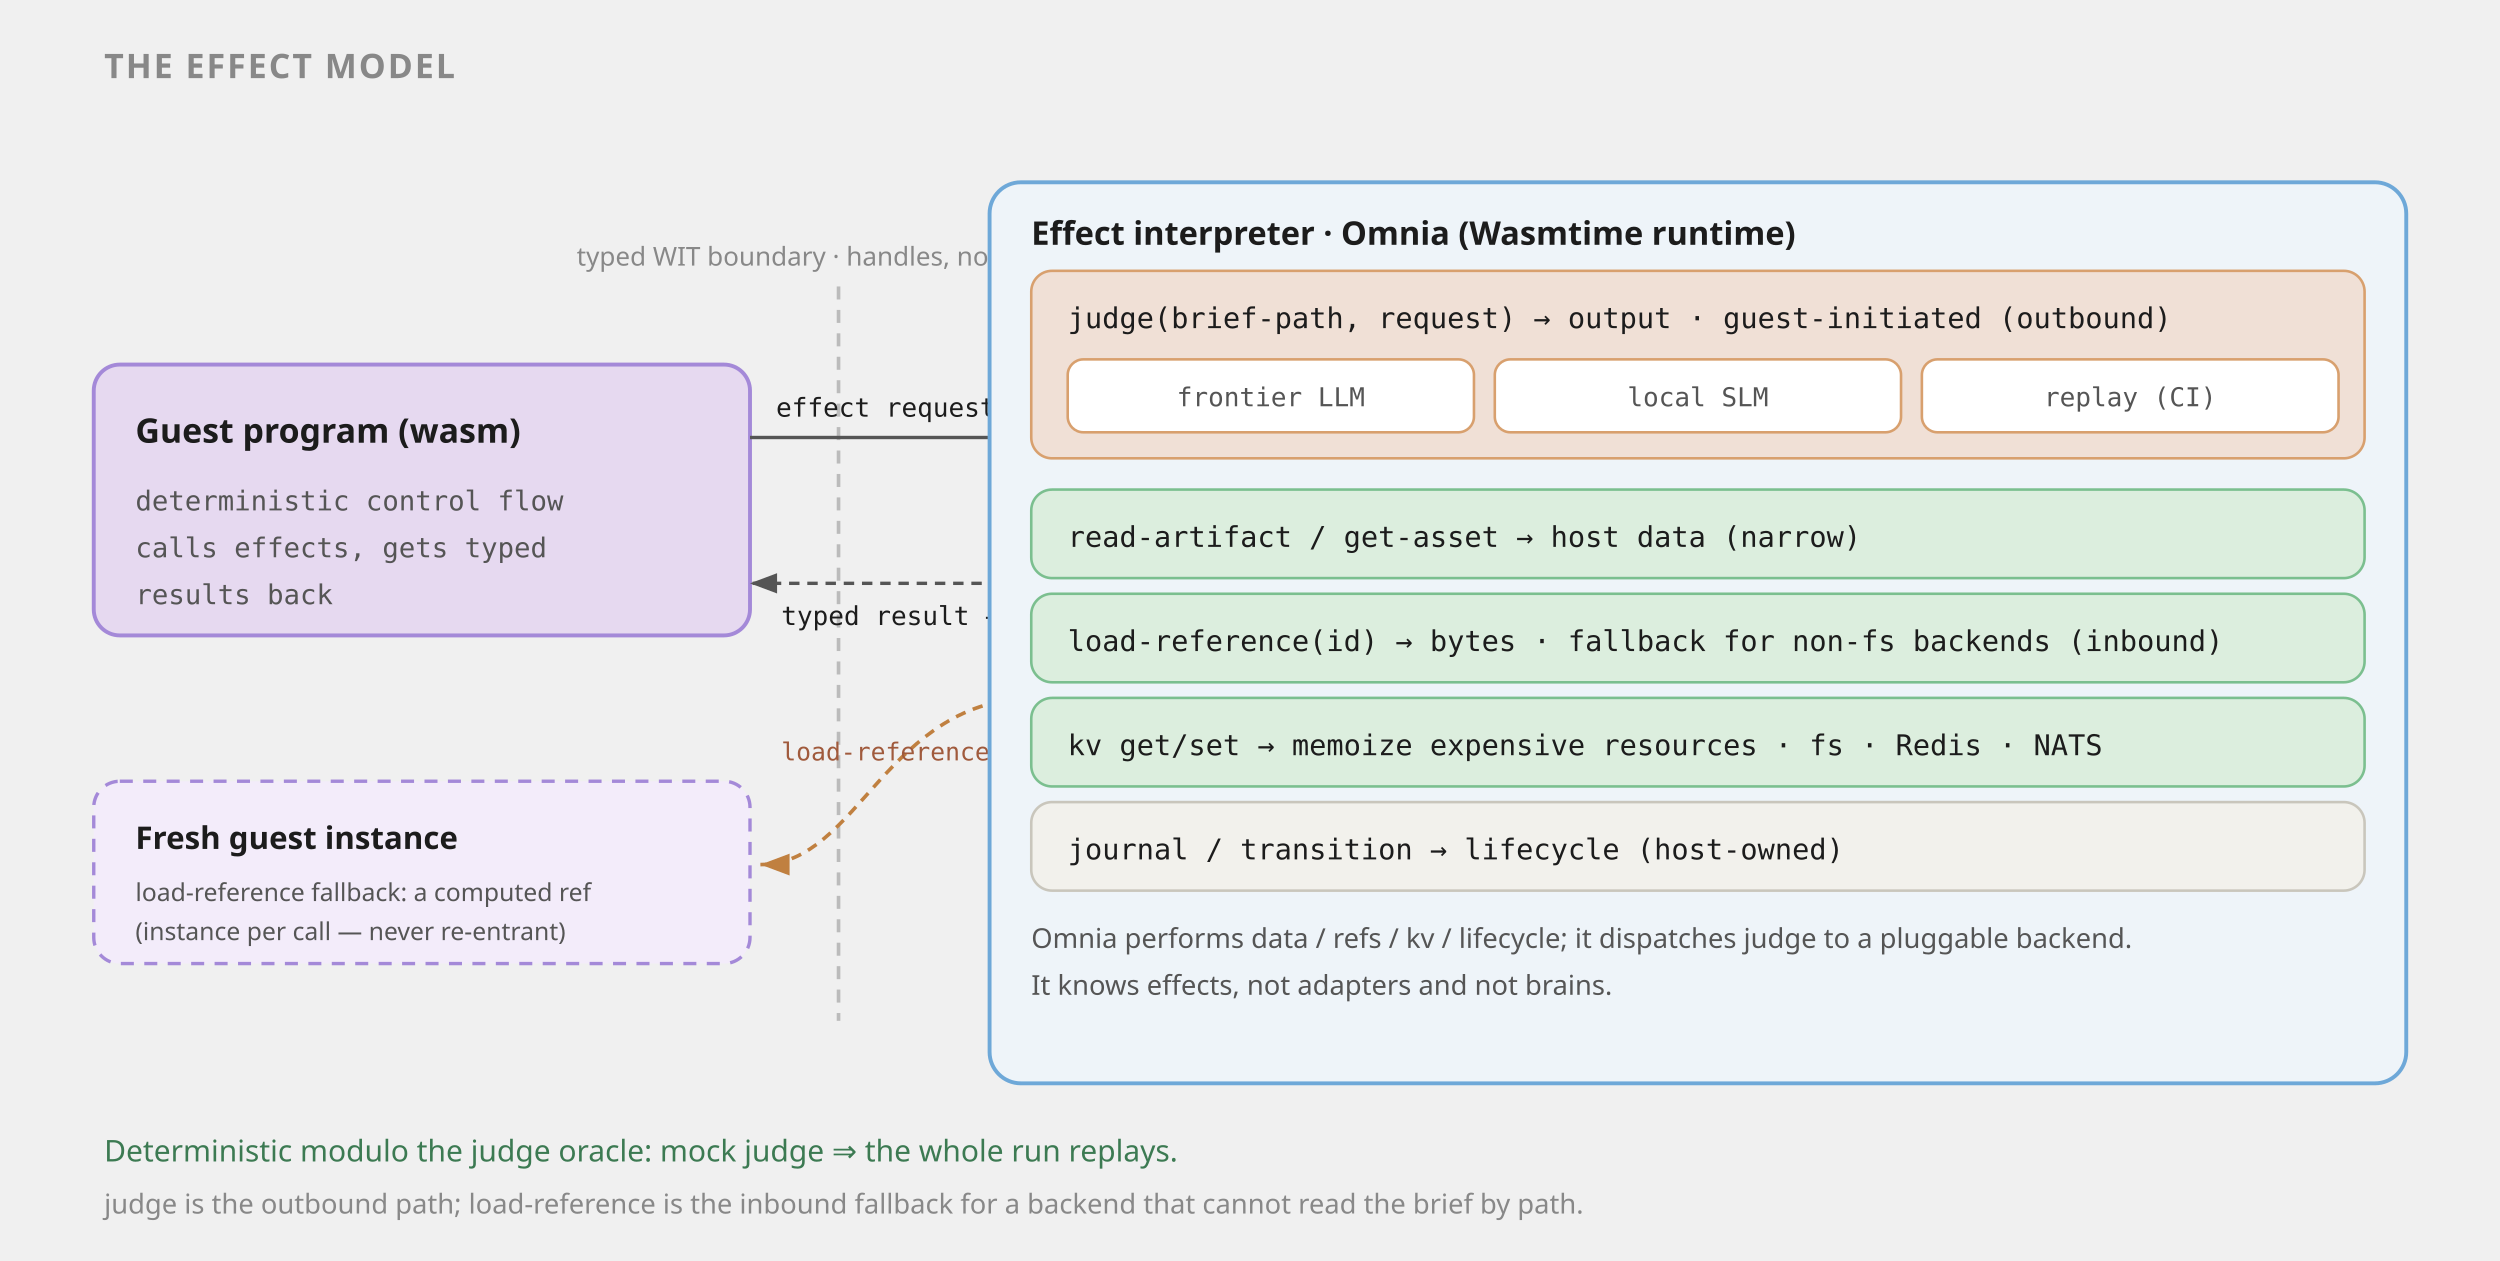
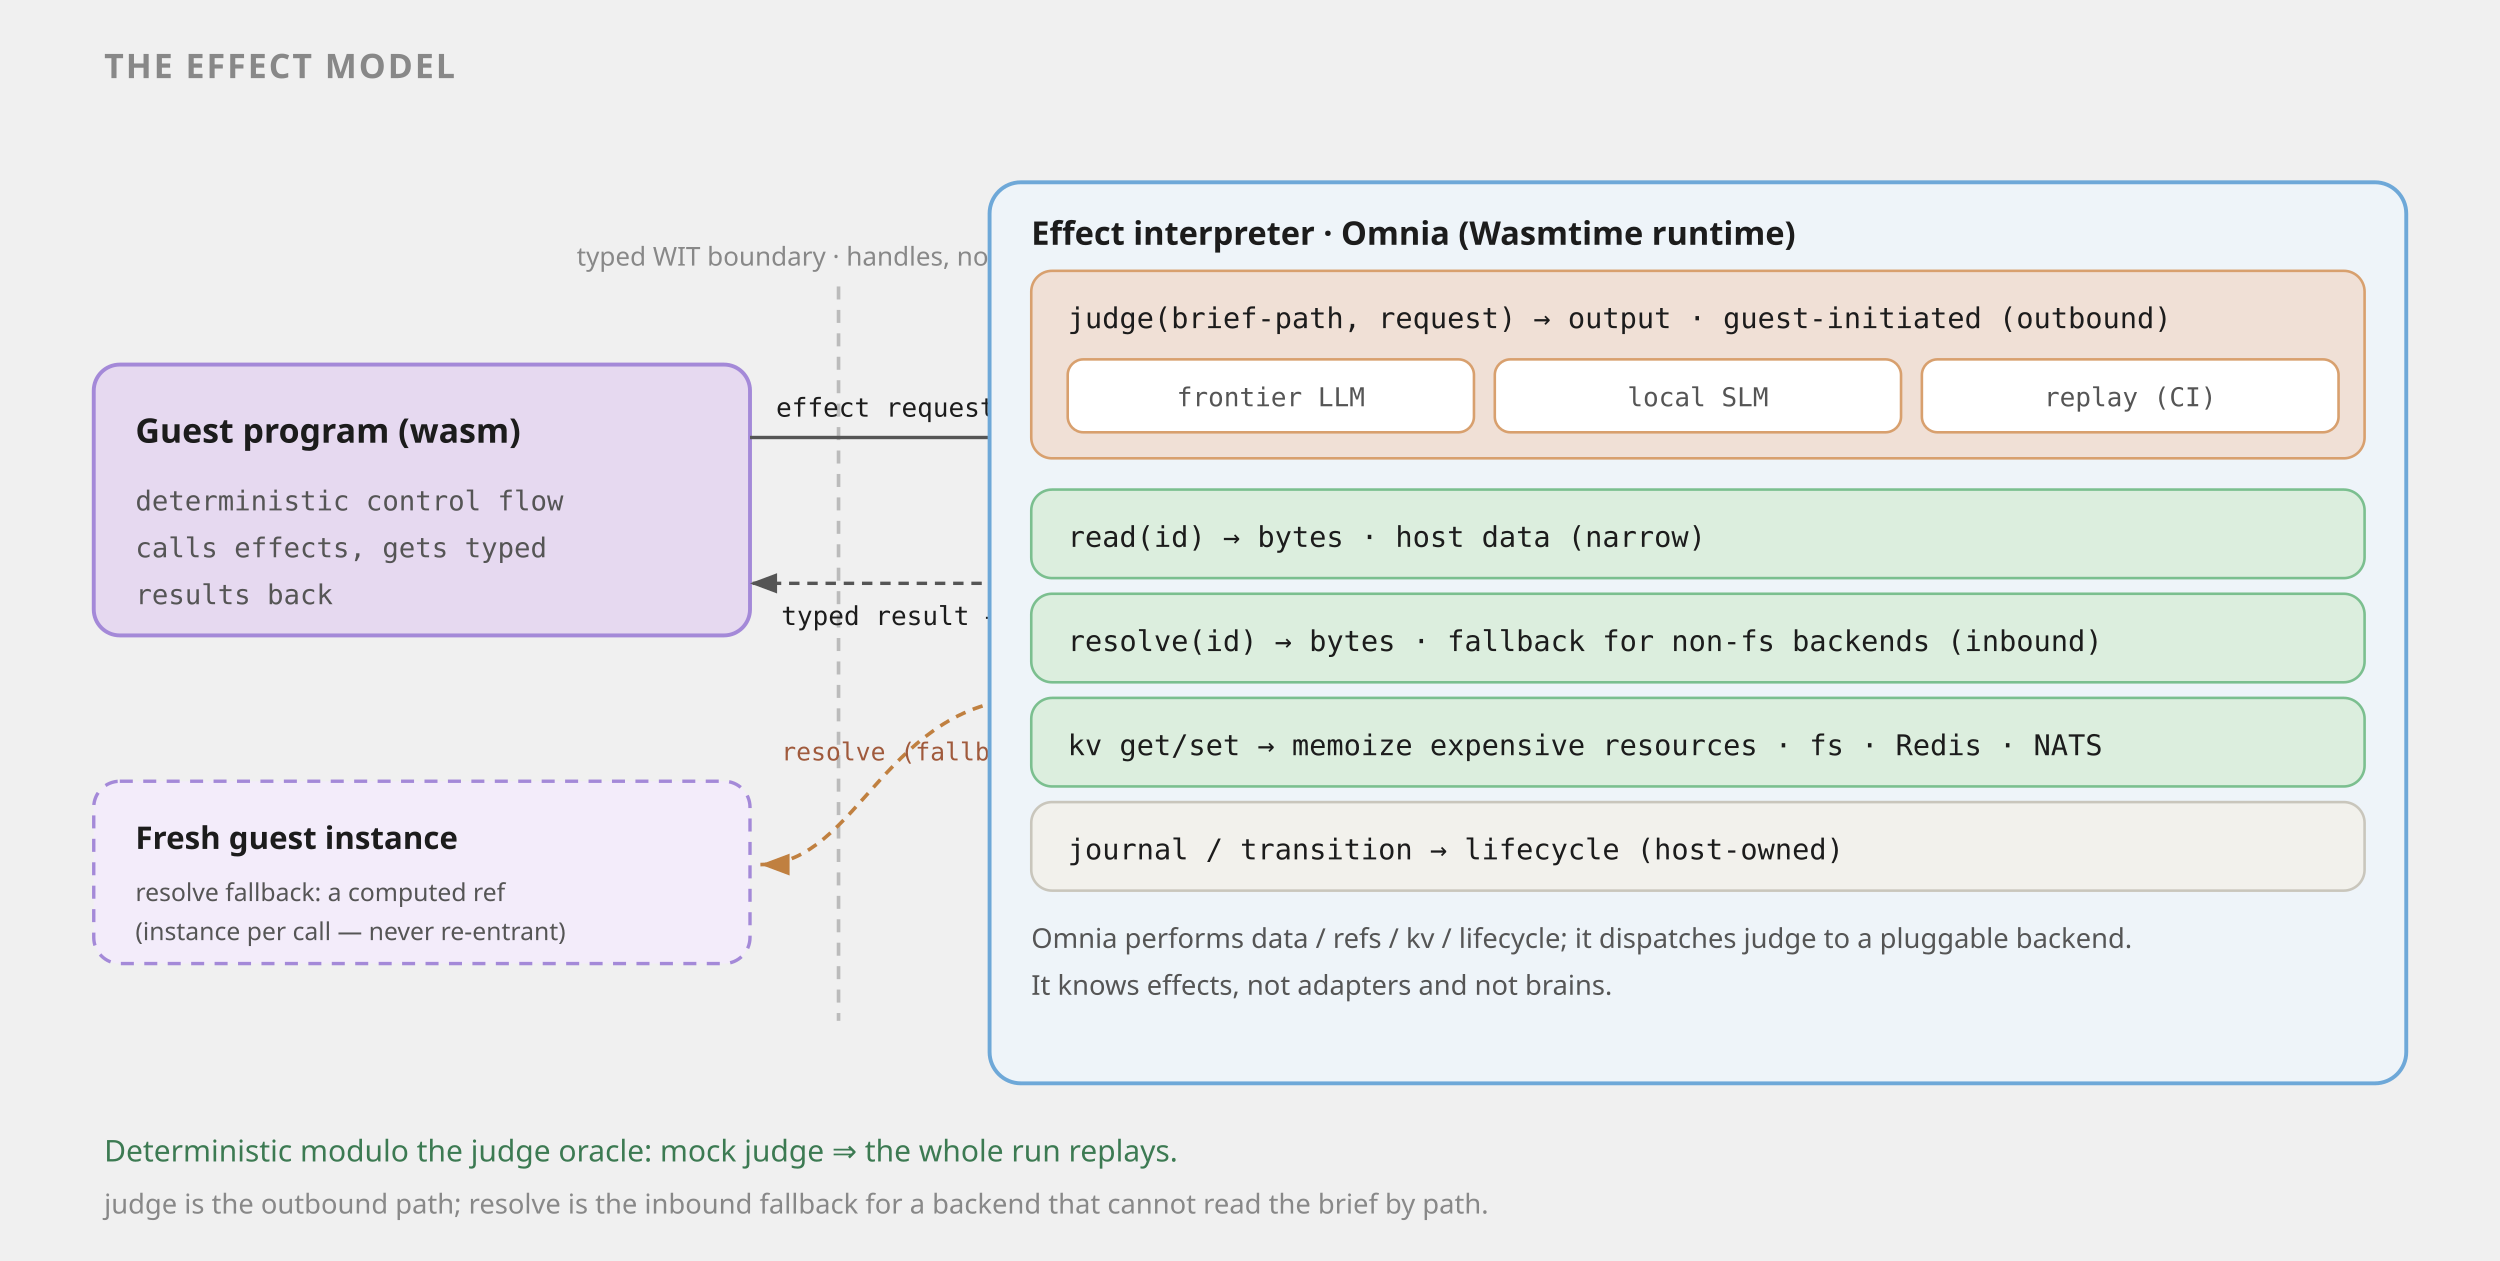
- <svg xmlns="http://www.w3.org/2000/svg" viewBox="0 0 960 484" role="img" aria-label="The effect model: a guest requests typed effects from Omnia, the interpreter, which performs data, references, key-value memoization, and lifecycle effects through its host services and dispatches judge to a pluggable backend of a frontier LLM, a local SLM, or a replay stub; a filesystem-capable agent backend reads the brief and its references by path, while a non-filesystem backend falls back to load-reference, which Omnia resolves — serving a computed reference from a fresh guest instance">
+ <svg xmlns="http://www.w3.org/2000/svg" viewBox="0 0 960 484" role="img" aria-label="The effect model: a guest requests typed effects from Omnia, the interpreter, which performs data, references, key-value memoization, and lifecycle effects through its host services and dispatches judge to a pluggable backend of a frontier LLM, a local SLM, or a replay stub; a filesystem-capable agent backend reads the brief and its references by path, while a non-filesystem backend falls back to the resolve effect, which Omnia performs — serving a computed reference from a fresh guest instance">
  <defs>
    <marker id="em-arr" markerWidth="10" markerHeight="10" refX="8" refY="3" orient="auto">
      <path d="M0,0 L0,6 L8,3 z" fill="#555" />
    </marker>
    <marker id="em-arrO" markerWidth="10" markerHeight="10" refX="8" refY="3" orient="auto">
      <path d="M0,0 L0,6 L8,3 z" fill="#c08040" />
    </marker>
  </defs>
  <text x="40" y="30" font-family="ui-sans-serif, system-ui, sans-serif" font-size="13" font-weight="700" fill="#888" letter-spacing="0.06em">THE EFFECT MODEL</text>
  <rect x="36" y="140" width="252" height="104" rx="10" fill="#e6d9f0" stroke="#a489d8" stroke-width="1.5" />
  <text x="52" y="170" font-family="ui-sans-serif, system-ui, sans-serif" font-size="13" font-weight="600" fill="#1c1c1c">Guest program (wasm)</text>
  <text x="52" y="196" font-family="ui-monospace, monospace" font-size="10.5" fill="#555">deterministic control flow</text>
  <text x="52" y="214" font-family="ui-monospace, monospace" font-size="10.5" fill="#555">calls effects, gets typed</text>
  <text x="52" y="232" font-family="ui-monospace, monospace" font-size="10.5" fill="#555">results back</text>
  <rect x="36" y="300" width="252" height="70" rx="10" fill="#f3ecfa" stroke="#a489d8" stroke-width="1.3" stroke-dasharray="5 4" />
  <text x="52" y="326" font-family="ui-sans-serif, system-ui, sans-serif" font-size="12" font-weight="600" fill="#1c1c1c">Fresh guest instance</text>
-   <text x="52" y="346" font-family="ui-sans-serif, system-ui, sans-serif" font-size="9.5" fill="#555">load-reference fallback: a computed ref</text>
+   <text x="52" y="346" font-family="ui-sans-serif, system-ui, sans-serif" font-size="9.5" fill="#555">resolve fallback: a computed ref</text>
  <text x="52" y="361" font-family="ui-sans-serif, system-ui, sans-serif" font-size="9.5" fill="#555">(instance per call — never re-entrant)</text>
  <line x1="322" y1="110" x2="322" y2="392" stroke="#bbb" stroke-width="1.4" stroke-dasharray="5 4" />
  <text x="322" y="102" text-anchor="middle" font-family="ui-sans-serif, system-ui, sans-serif" font-size="10" fill="#888">typed WIT boundary · handles, not corpora</text>
  <path d="M288 168 L398 168" stroke="#555" stroke-width="1.3" fill="none" marker-end="url(#em-arr)" />
  <text x="298" y="160" font-family="ui-monospace, monospace" font-size="10" fill="#1c1c1c">effect request (typed)</text>
  <path d="M398 224 L288 224" stroke="#555" stroke-width="1.3" fill="none" stroke-dasharray="4 3" marker-end="url(#em-arr)" />
  <text x="300" y="240" font-family="ui-monospace, monospace" font-size="10" fill="#1c1c1c">typed result → steers control flow</text>
  <path d="M398 268 C 340 268, 330 332, 292 332" stroke="#c08040" stroke-width="1.4" fill="none" stroke-dasharray="4 3" marker-end="url(#em-arrO)" />
-   <text x="300" y="292" font-family="ui-monospace, monospace" font-size="9.5" fill="#a05a3c">load-reference (fallback)</text>
+   <text x="300" y="292" font-family="ui-monospace, monospace" font-size="9.5" fill="#a05a3c">resolve (fallback)</text>
  <rect x="380" y="70" width="544" height="346" rx="12" fill="#eef4f9" stroke="#6ea8d8" stroke-width="1.5" />
  <text x="396" y="94" font-family="ui-sans-serif, system-ui, sans-serif" font-size="12.5" font-weight="700" fill="#1c1c1c">Effect interpreter · Omnia (Wasmtime runtime)</text>
  <rect x="396" y="104" width="512" height="72" rx="8" fill="#f0e0d6" stroke="#d8a06e" />
  <text x="410" y="126" font-family="ui-monospace, monospace" font-size="11" fill="#1c1c1c">judge(brief-path, request) → output  ·  guest-initiated (outbound)</text>
  <rect x="410" y="138" width="156" height="28" rx="6" fill="#fff" stroke="#d8a06e" />
  <text x="488" y="156" text-anchor="middle" font-family="ui-monospace, monospace" font-size="10" fill="#555">frontier LLM</text>
  <rect x="574" y="138" width="156" height="28" rx="6" fill="#fff" stroke="#d8a06e" />
  <text x="652" y="156" text-anchor="middle" font-family="ui-monospace, monospace" font-size="10" fill="#555">local SLM</text>
  <rect x="738" y="138" width="160" height="28" rx="6" fill="#fff" stroke="#d8a06e" />
  <text x="818" y="156" text-anchor="middle" font-family="ui-monospace, monospace" font-size="10" fill="#555">replay (CI)</text>
  <rect x="396" y="188" width="512" height="34" rx="8" fill="#dceede" stroke="#7bbf8f" />
-   <text x="410" y="210" font-family="ui-monospace, monospace" font-size="11" fill="#1c1c1c">read-artifact / get-asset → host data (narrow)</text>
+   <text x="410" y="210" font-family="ui-monospace, monospace" font-size="11" fill="#1c1c1c">read(id) → bytes  ·  host data (narrow)</text>
  <rect x="396" y="228" width="512" height="34" rx="8" fill="#dceede" stroke="#7bbf8f" />
-   <text x="410" y="250" font-family="ui-monospace, monospace" font-size="11" fill="#1c1c1c">load-reference(id) → bytes  ·  fallback for non-fs backends (inbound)</text>
+   <text x="410" y="250" font-family="ui-monospace, monospace" font-size="11" fill="#1c1c1c">resolve(id) → bytes  ·  fallback for non-fs backends (inbound)</text>
  <rect x="396" y="268" width="512" height="34" rx="8" fill="#dceede" stroke="#7bbf8f" />
  <text x="410" y="290" font-family="ui-monospace, monospace" font-size="11" fill="#1c1c1c">kv get/set → memoize expensive resources  ·  fs · Redis · NATS</text>
  <rect x="396" y="308" width="512" height="34" rx="8" fill="#f2f1ec" stroke="#c9c6bc" />
  <text x="410" y="330" font-family="ui-monospace, monospace" font-size="11" fill="#1c1c1c">journal / transition → lifecycle (host-owned)</text>
  <text x="396" y="364" font-family="ui-sans-serif, system-ui, sans-serif" font-size="10.5" fill="#555">Omnia performs data / refs / kv / lifecycle; it dispatches judge to a pluggable backend.</text>
  <text x="396" y="382" font-family="ui-sans-serif, system-ui, sans-serif" font-size="10.5" fill="#555">It knows effects, not adapters and not brains.</text>
  <text x="40" y="446" font-family="ui-sans-serif, system-ui, sans-serif" font-size="11.5" fill="#3c7a52">Deterministic modulo the judge oracle: mock judge ⇒ the whole run replays.</text>
-   <text x="40" y="466" font-family="ui-sans-serif, system-ui, sans-serif" font-size="10.5" fill="#888">judge is the outbound path; load-reference is the inbound fallback for a backend that cannot read the brief by path.</text>
+   <text x="40" y="466" font-family="ui-sans-serif, system-ui, sans-serif" font-size="10.5" fill="#888">judge is the outbound path; resolve is the inbound fallback for a backend that cannot read the brief by path.</text>
</svg>
